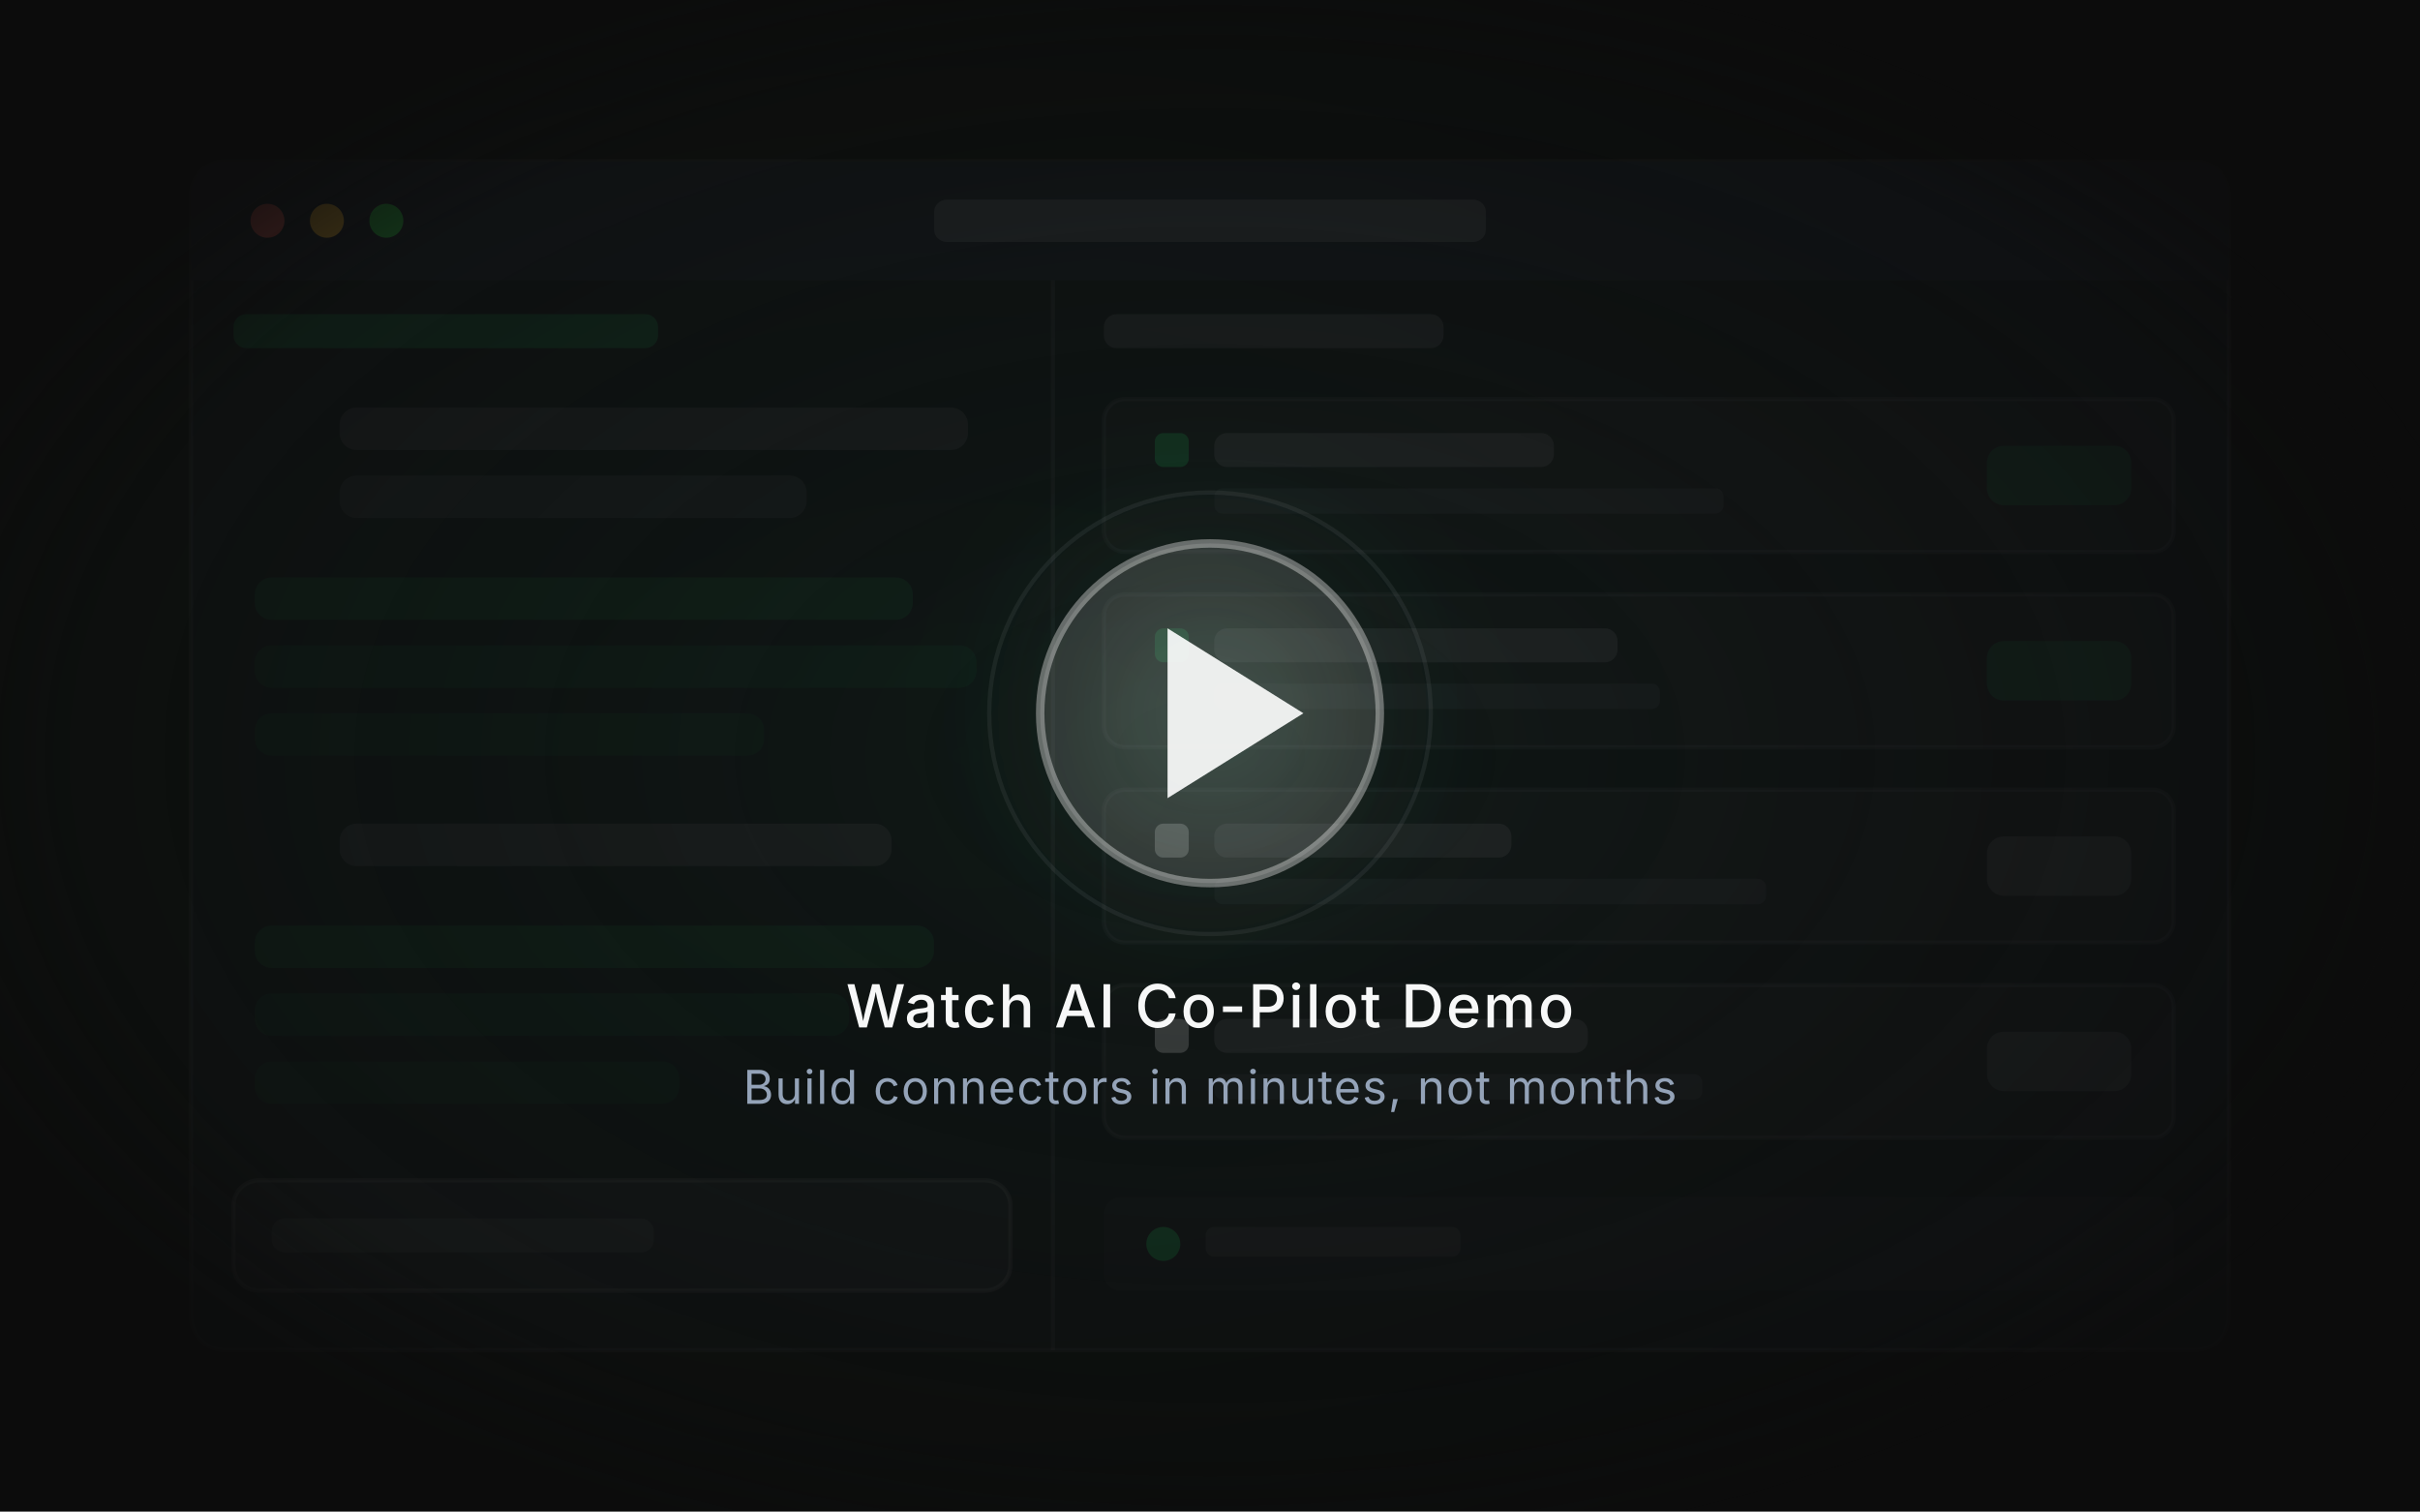
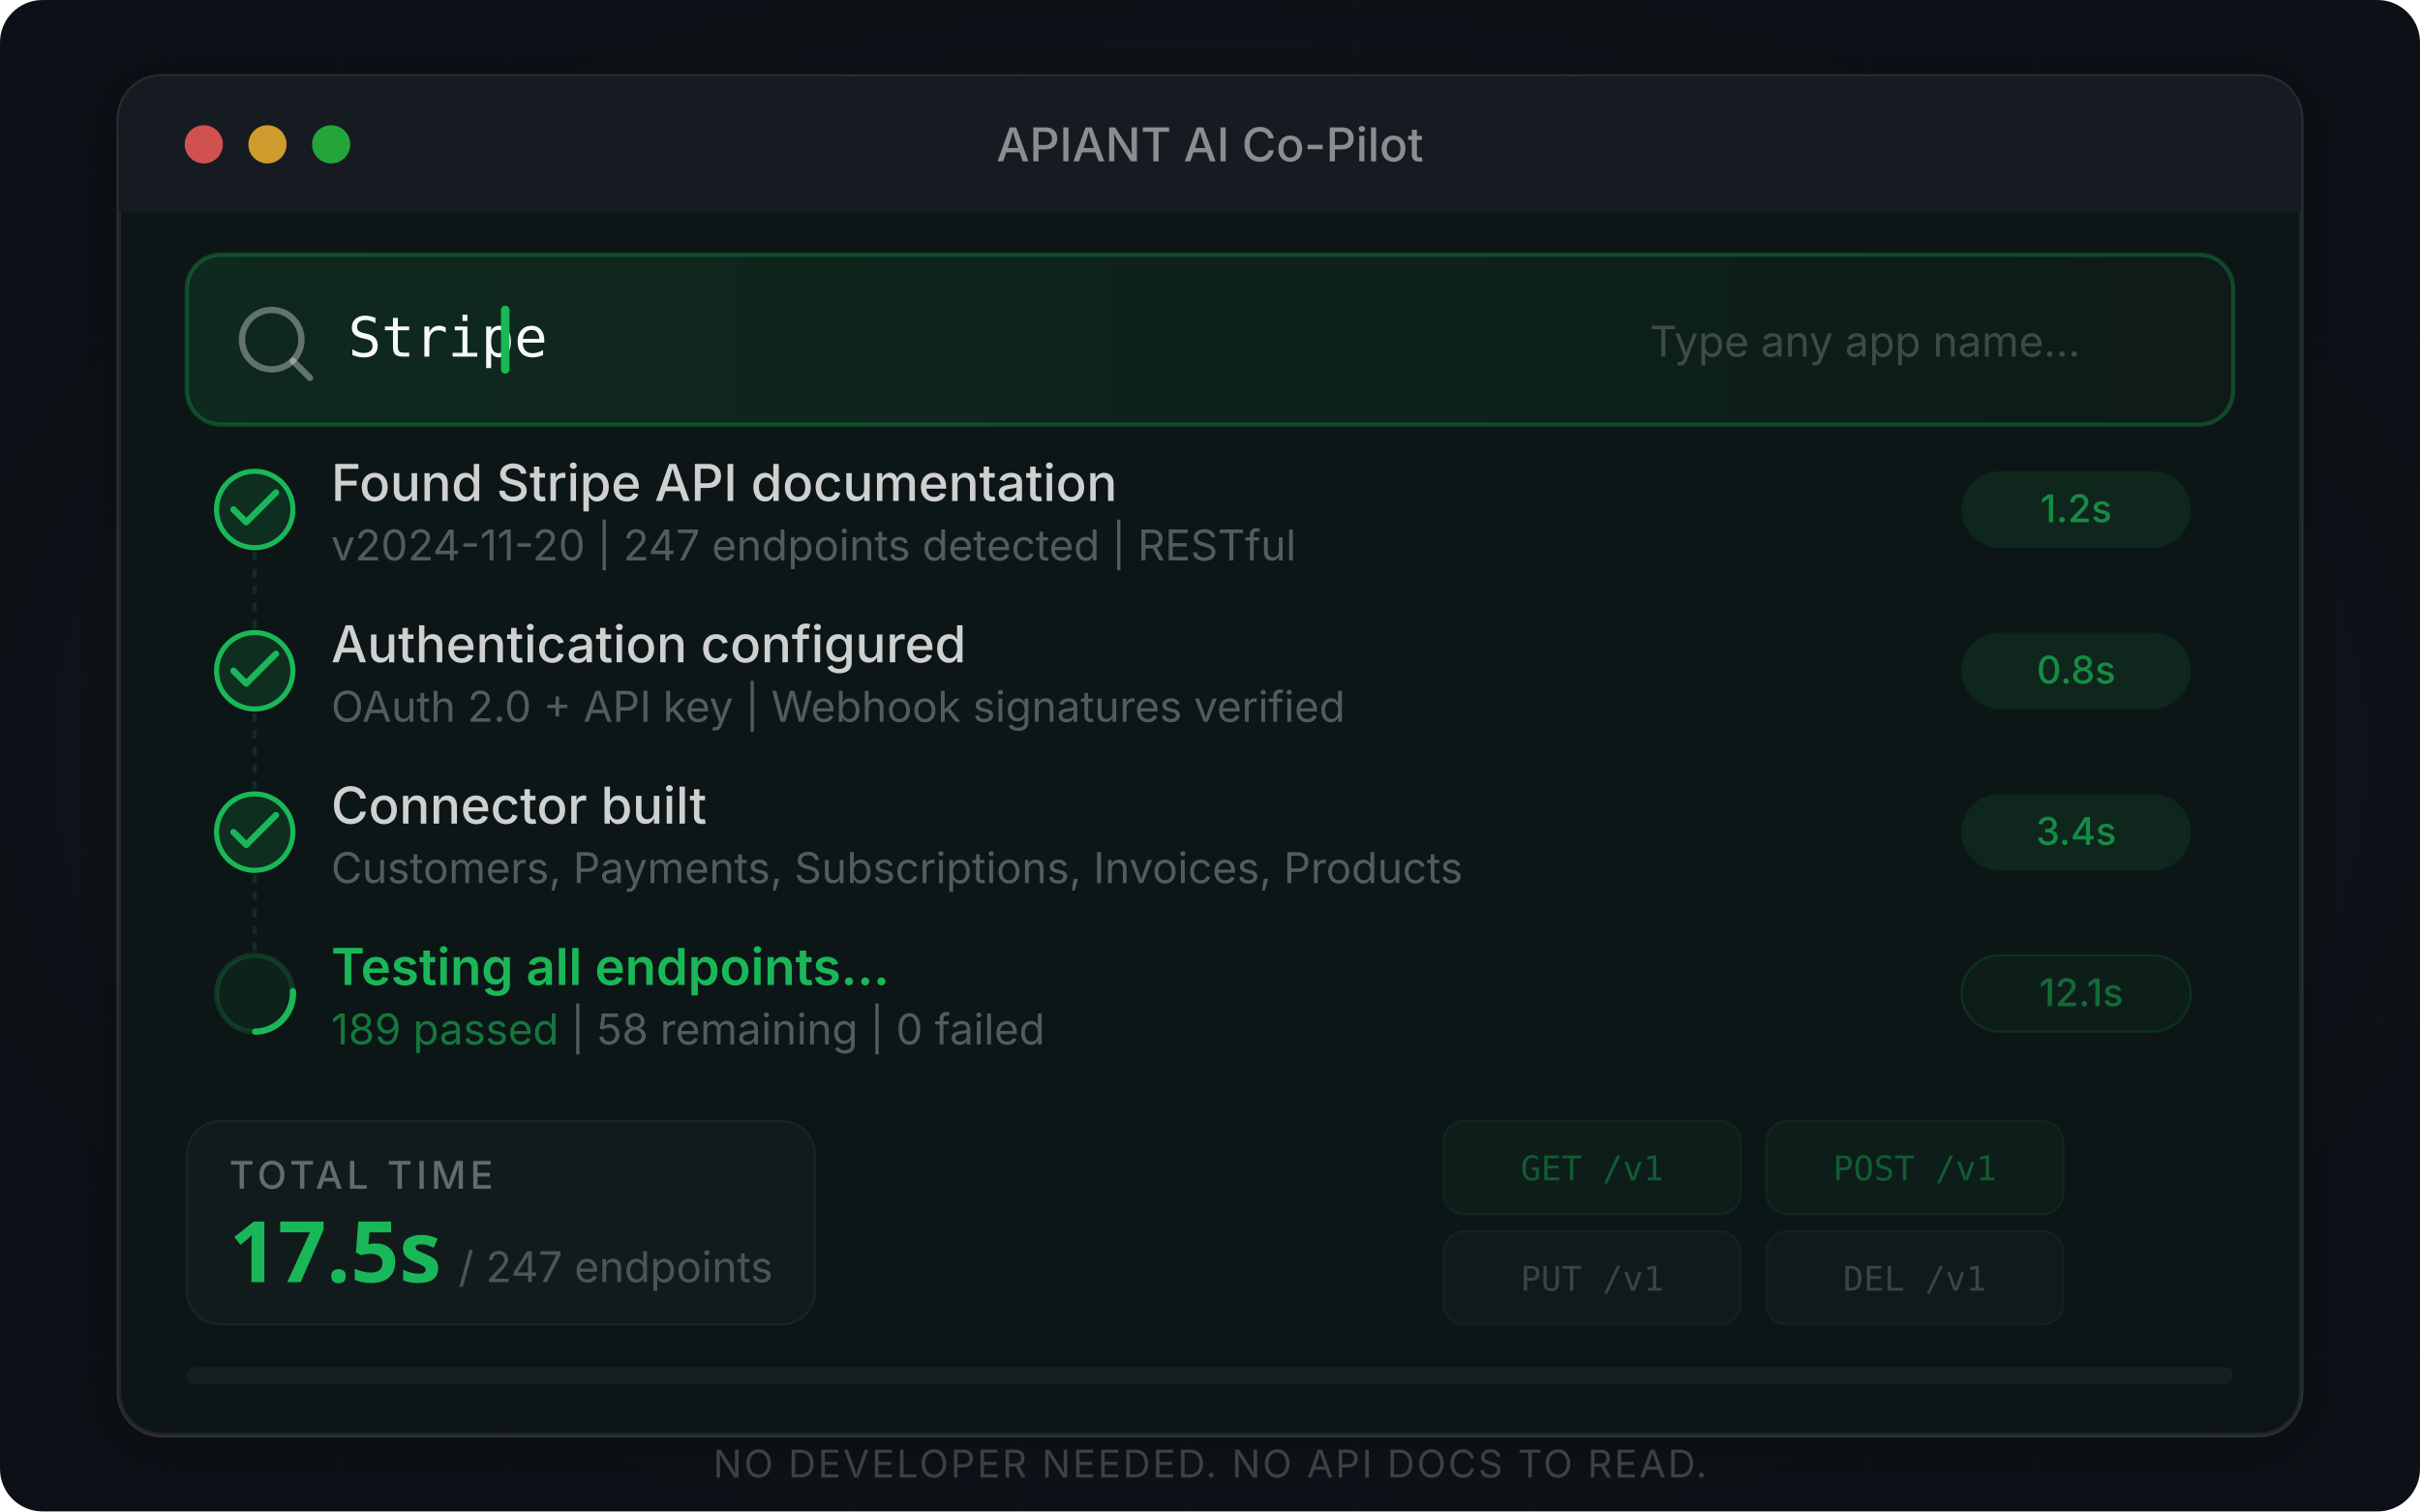
<svg xmlns="http://www.w3.org/2000/svg" viewBox="0 0 570 356" width="570" height="356">
  <defs>
-     <radialGradient id="bgGlow" cx="40%" cy="50%" r="60%" fx="40%" fy="50%">
-       <stop offset="0%" stop-color="#1ab759" stop-opacity="0.08" />
+     <radialGradient id="bgGlow" cx="50%" cy="50%" r="55%">
+       <stop offset="0%" stop-color="#1ab759" stop-opacity="0.06" />
      <stop offset="100%" stop-color="#1ab759" stop-opacity="0" />
    </radialGradient>
-     <filter id="playGlow" x="-100%" y="-100%" width="300%" height="300%">
-       <feGaussianBlur in="SourceGraphic" stdDeviation="18" result="blur" />
-       <feColorMatrix in="blur" type="matrix" values="0 0 0 0 0.102                 0 0 0 0 0.718                 0 0 0 0 0.349                 0 0 0 0.45 0" result="greenBlur" />
-       <feMerge>
-         <feMergeNode in="greenBlur" />
-         <feMergeNode in="SourceGraphic" />
-       </feMerge>
+     <linearGradient id="inputGrad" x1="0" y1="0" x2="1" y2="0">
+       <stop offset="0%" stop-color="rgba(26,183,89,0.12)" />
+       <stop offset="100%" stop-color="rgba(26,183,89,0.03)" />
+     </linearGradient>
+     <linearGradient id="progressGrad" x1="0" y1="0" x2="1" y2="0">
+       <stop offset="0%" stop-color="#1ab759" />
+       <stop offset="60%" stop-color="#1ab759" />
+       <stop offset="100%" stop-color="#15a04c" />
+     </linearGradient>
+     <filter id="cardShadow">
+       <feDropShadow dx="0" dy="2" stdDeviation="6" flood-color="#000" flood-opacity="0.3" />
    </filter>
-     <linearGradient id="panelFade" x1="0" y1="0" x2="0" y2="1">
-       <stop offset="0%" stop-color="#161b22" stop-opacity="1" />
-       <stop offset="100%" stop-color="#0f1317" stop-opacity="1" />
-     </linearGradient>
-     <radialGradient id="vignette" cx="50%" cy="50%" r="55%">
-       <stop offset="0%" stop-color="#0c0c0c" stop-opacity="0" />
-       <stop offset="85%" stop-color="#0c0c0c" stop-opacity="0.5" />
-       <stop offset="100%" stop-color="#0c0c0c" stop-opacity="0.85" />
-     </radialGradient>
+     <clipPath id="progressClip">
+       <rect x="44" y="308" width="482" height="4" rx="2" />
+     </clipPath>
  </defs>
-   <rect width="570" height="356" fill="#0c0c0c" />
-   <rect width="570" height="356" fill="url(#bgGlow)" />
-   <g opacity="0.55">
-     <rect x="45" y="38" width="480" height="280" rx="8" ry="8" fill="#111518" stroke="rgba(255,255,255,0.06)" stroke-width="1" />
-     <rect x="45" y="38" width="480" height="28" rx="8" ry="8" fill="#161b22" />
-     <rect x="45" y="54" width="480" height="12" fill="#161b22" />
-     <circle cx="63" cy="52" r="4" fill="#ff5f57" opacity="0.7" />
-     <circle cx="77" cy="52" r="4" fill="#febc2e" opacity="0.7" />
-     <circle cx="91" cy="52" r="4" fill="#28c840" opacity="0.7" />
-     <rect x="220" y="47" width="130" height="10" rx="3" fill="rgba(255,255,255,0.12)" />
-     <line x1="248" y1="66" x2="248" y2="318" stroke="rgba(255,255,255,0.06)" stroke-width="1" />
-     <rect x="55" y="74" width="100" height="8" rx="3" fill="rgba(26,183,89,0.25)" />
-     <rect x="80" y="96" width="148" height="10" rx="4" fill="rgba(255,255,255,0.08)" />
-     <rect x="80" y="112" width="110" height="10" rx="4" fill="rgba(255,255,255,0.06)" />
-     <rect x="60" y="136" width="155" height="10" rx="4" fill="rgba(26,183,89,0.12)" />
-     <rect x="60" y="152" width="170" height="10" rx="4" fill="rgba(26,183,89,0.09)" />
-     <rect x="60" y="168" width="120" height="10" rx="4" fill="rgba(26,183,89,0.07)" />
-     <rect x="80" y="194" width="130" height="10" rx="4" fill="rgba(255,255,255,0.08)" />
-     <rect x="60" y="218" width="160" height="10" rx="4" fill="rgba(26,183,89,0.12)" />
-     <rect x="60" y="234" width="140" height="10" rx="4" fill="rgba(26,183,89,0.09)" />
-     <rect x="60" y="250" width="100" height="10" rx="4" fill="rgba(26,183,89,0.07)" />
-     <rect x="55" y="278" width="183" height="26" rx="6" fill="rgba(255,255,255,0.04)" stroke="rgba(255,255,255,0.08)" stroke-width="1" />
-     <rect x="64" y="287" width="90" height="8" rx="3" fill="rgba(255,255,255,0.06)" />
-     <rect x="260" y="74" width="80" height="8" rx="3" fill="rgba(255,255,255,0.1)" />
-     <rect x="260" y="94" width="252" height="36" rx="5" fill="rgba(255,255,255,0.03)" stroke="rgba(255,255,255,0.05)" stroke-width="1" />
-     <rect x="272" y="102" width="8" height="8" rx="2" fill="rgba(26,183,89,0.35)" />
-     <rect x="286" y="102" width="80" height="8" rx="3" fill="rgba(255,255,255,0.1)" />
-     <rect x="286" y="115" width="120" height="6" rx="2" fill="rgba(255,255,255,0.05)" />
-     <rect x="468" y="105" width="34" height="14" rx="4" fill="rgba(26,183,89,0.15)" />
-     <rect x="260" y="140" width="252" height="36" rx="5" fill="rgba(255,255,255,0.03)" stroke="rgba(255,255,255,0.05)" stroke-width="1" />
-     <rect x="272" y="148" width="8" height="8" rx="2" fill="rgba(26,183,89,0.35)" />
-     <rect x="286" y="148" width="95" height="8" rx="3" fill="rgba(255,255,255,0.1)" />
-     <rect x="286" y="161" width="105" height="6" rx="2" fill="rgba(255,255,255,0.05)" />
-     <rect x="468" y="151" width="34" height="14" rx="4" fill="rgba(26,183,89,0.15)" />
-     <rect x="260" y="186" width="252" height="36" rx="5" fill="rgba(255,255,255,0.03)" stroke="rgba(255,255,255,0.05)" stroke-width="1" />
-     <rect x="272" y="194" width="8" height="8" rx="2" fill="rgba(255,255,255,0.35)" />
-     <rect x="286" y="194" width="70" height="8" rx="3" fill="rgba(255,255,255,0.1)" />
-     <rect x="286" y="207" width="130" height="6" rx="2" fill="rgba(255,255,255,0.05)" />
-     <rect x="468" y="197" width="34" height="14" rx="4" fill="rgba(255,255,255,0.08)" />
-     <rect x="260" y="232" width="252" height="36" rx="5" fill="rgba(255,255,255,0.03)" stroke="rgba(255,255,255,0.05)" stroke-width="1" />
-     <rect x="272" y="240" width="8" height="8" rx="2" fill="rgba(255,255,255,0.35)" />
-     <rect x="286" y="240" width="88" height="8" rx="3" fill="rgba(255,255,255,0.1)" />
-     <rect x="286" y="253" width="115" height="6" rx="2" fill="rgba(255,255,255,0.05)" />
-     <rect x="468" y="243" width="34" height="14" rx="4" fill="rgba(255,255,255,0.08)" />
-     <rect x="260" y="282" width="252" height="22" rx="4" fill="rgba(255,255,255,0.02)" />
-     <circle cx="274" cy="293" r="4" fill="rgba(26,183,89,0.4)" />
-     <rect x="284" y="289" width="60" height="7" rx="2" fill="rgba(255,255,255,0.06)" />
+   <rect width="570" height="356" rx="10" fill="#0d1117" />
+   <rect width="570" height="356" rx="10" fill="url(#bgGlow)" />
+   <pattern id="grid" x="0" y="0" width="40" height="40" patternUnits="userSpaceOnUse">
+     <line x1="0" y1="0" x2="40" y2="0" stroke="rgba(255,255,255,0.015)" stroke-width="0.5" />
+     <line x1="0" y1="0" x2="0" y2="40" stroke="rgba(255,255,255,0.015)" stroke-width="0.5" />
+   </pattern>
+   <rect width="570" height="356" rx="10" fill="url(#grid)" />
+   <rect x="28" y="18" width="514" height="320" rx="10" fill="#111518" stroke="rgba(255,255,255,0.08)" stroke-width="1" filter="url(#cardShadow)" />
+   <rect x="28" y="18" width="514" height="32" rx="10" fill="#161b22" />
+   <rect x="28" y="38" width="514" height="12" fill="#161b22" />
+   <circle cx="48" cy="34" r="4.5" fill="#ff5f57" opacity="0.8" />
+   <circle cx="63" cy="34" r="4.5" fill="#febc2e" opacity="0.8" />
+   <circle cx="78" cy="34" r="4.5" fill="#28c840" opacity="0.8" />
+   <text x="285" y="38" text-anchor="middle" fill="rgba(255,255,255,0.5)" font-family="'Inter','DM Sans',sans-serif" font-size="11" font-weight="500">APIANT AI Co-Pilot</text>
+   <rect x="44" y="60" width="482" height="40" rx="8" fill="url(#inputGrad)" stroke="rgba(26,183,89,0.3)" stroke-width="1" />
+   <circle cx="64" cy="80" r="7" fill="none" stroke="rgba(255,255,255,0.35)" stroke-width="1.5" />
+   <line x1="69" y1="85" x2="73" y2="89" stroke="rgba(255,255,255,0.35)" stroke-width="1.5" stroke-linecap="round" />
+   <text x="82" y="84" fill="#f7f8f8" font-family="'SF Mono','Fira Code',monospace" font-size="13" font-weight="400">Stripe</text>
+   <rect x="118" y="72" width="2" height="16" rx="1" fill="#1ab759">
+     <animate attributeName="opacity" values="1;0;1" dur="1.2s" repeatCount="indefinite" />
+   </rect>
+   <text x="490" y="84" text-anchor="end" fill="rgba(255,255,255,0.2)" font-family="'Inter','DM Sans',sans-serif" font-size="10">Type any app name...</text>
+   <g>
+     <circle cx="60" cy="120" r="9" fill="rgba(26,183,89,0.15)" stroke="#1ab759" stroke-width="1.2" />
+     <polyline points="55,120 58,123 65,116" fill="none" stroke="#1ab759" stroke-width="1.5" stroke-linecap="round" stroke-linejoin="round" />
+     <text x="78" y="118" fill="rgba(255,255,255,0.8)" font-family="'Inter','DM Sans',sans-serif" font-size="12" font-weight="500">Found Stripe API documentation</text>
+     <text x="78" y="132" fill="rgba(255,255,255,0.3)" font-family="'Inter','DM Sans',sans-serif" font-size="10">v2024-11-20 | 247 endpoints detected | RESTful</text>
+     <rect x="462" y="111" width="54" height="18" rx="9" fill="rgba(26,183,89,0.1)" />
+     <text x="489" y="123" text-anchor="middle" fill="rgba(26,183,89,0.7)" font-family="'Inter','DM Sans',sans-serif" font-size="9" font-weight="500">1.2s</text>
  </g>
-   <rect width="570" height="356" fill="url(#vignette)" />
-   <g filter="url(#playGlow)">
-     <circle cx="285" cy="168" r="40" fill="rgba(255,255,255,0.12)" stroke="rgba(255,255,255,0.35)" stroke-width="2" />
-     <polygon points="275,148 275,188 307,168" fill="rgba(255,255,255,0.9)" />
+   <line x1="60" y1="130" x2="60" y2="148" stroke="rgba(26,183,89,0.15)" stroke-width="1" stroke-dasharray="2,2" />
+   <g>
+     <circle cx="60" cy="158" r="9" fill="rgba(26,183,89,0.15)" stroke="#1ab759" stroke-width="1.2" />
+     <polyline points="55,158 58,161 65,154" fill="none" stroke="#1ab759" stroke-width="1.5" stroke-linecap="round" stroke-linejoin="round" />
+     <text x="78" y="156" fill="rgba(255,255,255,0.8)" font-family="'Inter','DM Sans',sans-serif" font-size="12" font-weight="500">Authentication configured</text>
+     <text x="78" y="170" fill="rgba(255,255,255,0.3)" font-family="'Inter','DM Sans',sans-serif" font-size="10">OAuth 2.0 + API key | Webhook signatures verified</text>
+     <rect x="462" y="149" width="54" height="18" rx="9" fill="rgba(26,183,89,0.1)" />
+     <text x="489" y="161" text-anchor="middle" fill="rgba(26,183,89,0.7)" font-family="'Inter','DM Sans',sans-serif" font-size="9" font-weight="500">0.8s</text>
  </g>
-   <circle cx="285" cy="168" r="52" fill="none" stroke="rgba(255,255,255,0.06)" stroke-width="1" />
-   <text x="285" y="242" text-anchor="middle" fill="#f7f8f8" font-family="'Inter', 'Helvetica Neue', sans-serif" font-size="14" font-weight="500" letter-spacing="0.5">Watch AI Co-Pilot Demo</text>
-   <text x="285" y="260" text-anchor="middle" fill="#94a3b8" font-family="'Inter', 'Helvetica Neue', sans-serif" font-size="11" font-weight="400" letter-spacing="0.3">Build connectors in minutes, not months</text>
+   <line x1="60" y1="168" x2="60" y2="186" stroke="rgba(26,183,89,0.15)" stroke-width="1" stroke-dasharray="2,2" />
+   <g>
+     <circle cx="60" cy="196" r="9" fill="rgba(26,183,89,0.15)" stroke="#1ab759" stroke-width="1.2" />
+     <polyline points="55,196 58,199 65,192" fill="none" stroke="#1ab759" stroke-width="1.5" stroke-linecap="round" stroke-linejoin="round" />
+     <text x="78" y="194" fill="rgba(255,255,255,0.8)" font-family="'Inter','DM Sans',sans-serif" font-size="12" font-weight="500">Connector built</text>
+     <text x="78" y="208" fill="rgba(255,255,255,0.3)" font-family="'Inter','DM Sans',sans-serif" font-size="10">Customers, Payments, Subscriptions, Invoices, Products</text>
+     <rect x="462" y="187" width="54" height="18" rx="9" fill="rgba(26,183,89,0.1)" />
+     <text x="489" y="199" text-anchor="middle" fill="rgba(26,183,89,0.7)" font-family="'Inter','DM Sans',sans-serif" font-size="9" font-weight="500">3.4s</text>
+   </g>
+   <line x1="60" y1="206" x2="60" y2="224" stroke="rgba(26,183,89,0.15)" stroke-width="1" stroke-dasharray="2,2" />
+   <g>
+     <circle cx="60" cy="234" r="9" fill="rgba(26,183,89,0.08)" stroke="rgba(26,183,89,0.2)" stroke-width="1.2" />
+     <circle cx="60" cy="234" r="9" fill="none" stroke="#1ab759" stroke-width="1.5" stroke-dasharray="14,42" stroke-linecap="round">
+       <animateTransform attributeName="transform" type="rotate" from="0 60 234" to="360 60 234" dur="1s" repeatCount="indefinite" />
+     </circle>
+     <text x="78" y="232" fill="#1ab759" font-family="'Inter','DM Sans',sans-serif" font-size="12" font-weight="600">Testing all endpoints...</text>
+     <text x="78" y="246" fill="rgba(255,255,255,0.3)" font-family="'Inter','DM Sans',sans-serif" font-size="10">
+       <tspan fill="rgba(26,183,89,0.6)">189 passed</tspan> | 58 remaining | 0 failed
+     </text>
+     <rect x="462" y="225" width="54" height="18" rx="9" fill="rgba(26,183,89,0.05)" stroke="rgba(26,183,89,0.15)" stroke-width="0.5" />
+     <text x="489" y="237" text-anchor="middle" fill="rgba(26,183,89,0.5)" font-family="'Inter','DM Sans',sans-serif" font-size="9" font-weight="500">
+       <animate attributeName="textContent" values="12.1s;12.2s;12.3s;12.4s" dur="4s" repeatCount="indefinite" fill="freeze" />
+       12.1s
+     </text>
+   </g>
+   <g opacity="0.6">
+     <rect x="340" y="264" width="70" height="22" rx="5" fill="rgba(26,183,89,0.08)" stroke="rgba(26,183,89,0.15)" stroke-width="0.5" />
+     <text x="375" y="278" text-anchor="middle" fill="rgba(26,183,89,0.7)" font-family="'SF Mono','Fira Code',monospace" font-size="8">GET /v1</text>
+     <rect x="416" y="264" width="70" height="22" rx="5" fill="rgba(26,183,89,0.08)" stroke="rgba(26,183,89,0.15)" stroke-width="0.5" />
+     <text x="451" y="278" text-anchor="middle" fill="rgba(26,183,89,0.7)" font-family="'SF Mono','Fira Code',monospace" font-size="8">POST /v1</text>
+     <rect x="340" y="290" width="70" height="22" rx="5" fill="rgba(255,255,255,0.03)" stroke="rgba(255,255,255,0.06)" stroke-width="0.5" />
+     <text x="375" y="304" text-anchor="middle" fill="rgba(255,255,255,0.3)" font-family="'SF Mono','Fira Code',monospace" font-size="8">PUT /v1</text>
+     <rect x="416" y="290" width="70" height="22" rx="5" fill="rgba(255,255,255,0.03)" stroke="rgba(255,255,255,0.06)" stroke-width="0.5" />
+     <text x="451" y="304" text-anchor="middle" fill="rgba(255,255,255,0.3)" font-family="'SF Mono','Fira Code',monospace" font-size="8">DEL /v1</text>
+   </g>
+   <rect x="44" y="264" width="148" height="48" rx="8" fill="rgba(255,255,255,0.02)" stroke="rgba(255,255,255,0.05)" stroke-width="0.5" />
+   <text x="54" y="280" fill="rgba(255,255,255,0.35)" font-family="'Inter','DM Sans',sans-serif" font-size="9" font-weight="500" letter-spacing="1">TOTAL TIME</text>
+   <text x="54" y="302" fill="#1ab759" font-family="'DM Sans',sans-serif" font-size="20" font-weight="700">17.5s</text>
+   <text x="108" y="302" fill="rgba(255,255,255,0.25)" font-family="'Inter','DM Sans',sans-serif" font-size="10">/ 247 endpoints</text>
+   <rect x="44" y="322" width="482" height="4" rx="2" fill="rgba(255,255,255,0.04)" />
+   <g clip-path="url(#progressClip)">
+     <rect x="44" y="322" width="370" height="4" rx="2" fill="url(#progressGrad)">
+       <animate attributeName="width" values="350;380;350" dur="3s" repeatCount="indefinite" />
+     </rect>
+   </g>
+   <text x="285" y="348" text-anchor="middle" fill="rgba(255,255,255,0.2)" font-family="'Inter','DM Sans',sans-serif" font-size="9" letter-spacing="0.5">NO DEVELOPER NEEDED. NO API DOCS TO READ.</text>
</svg>
